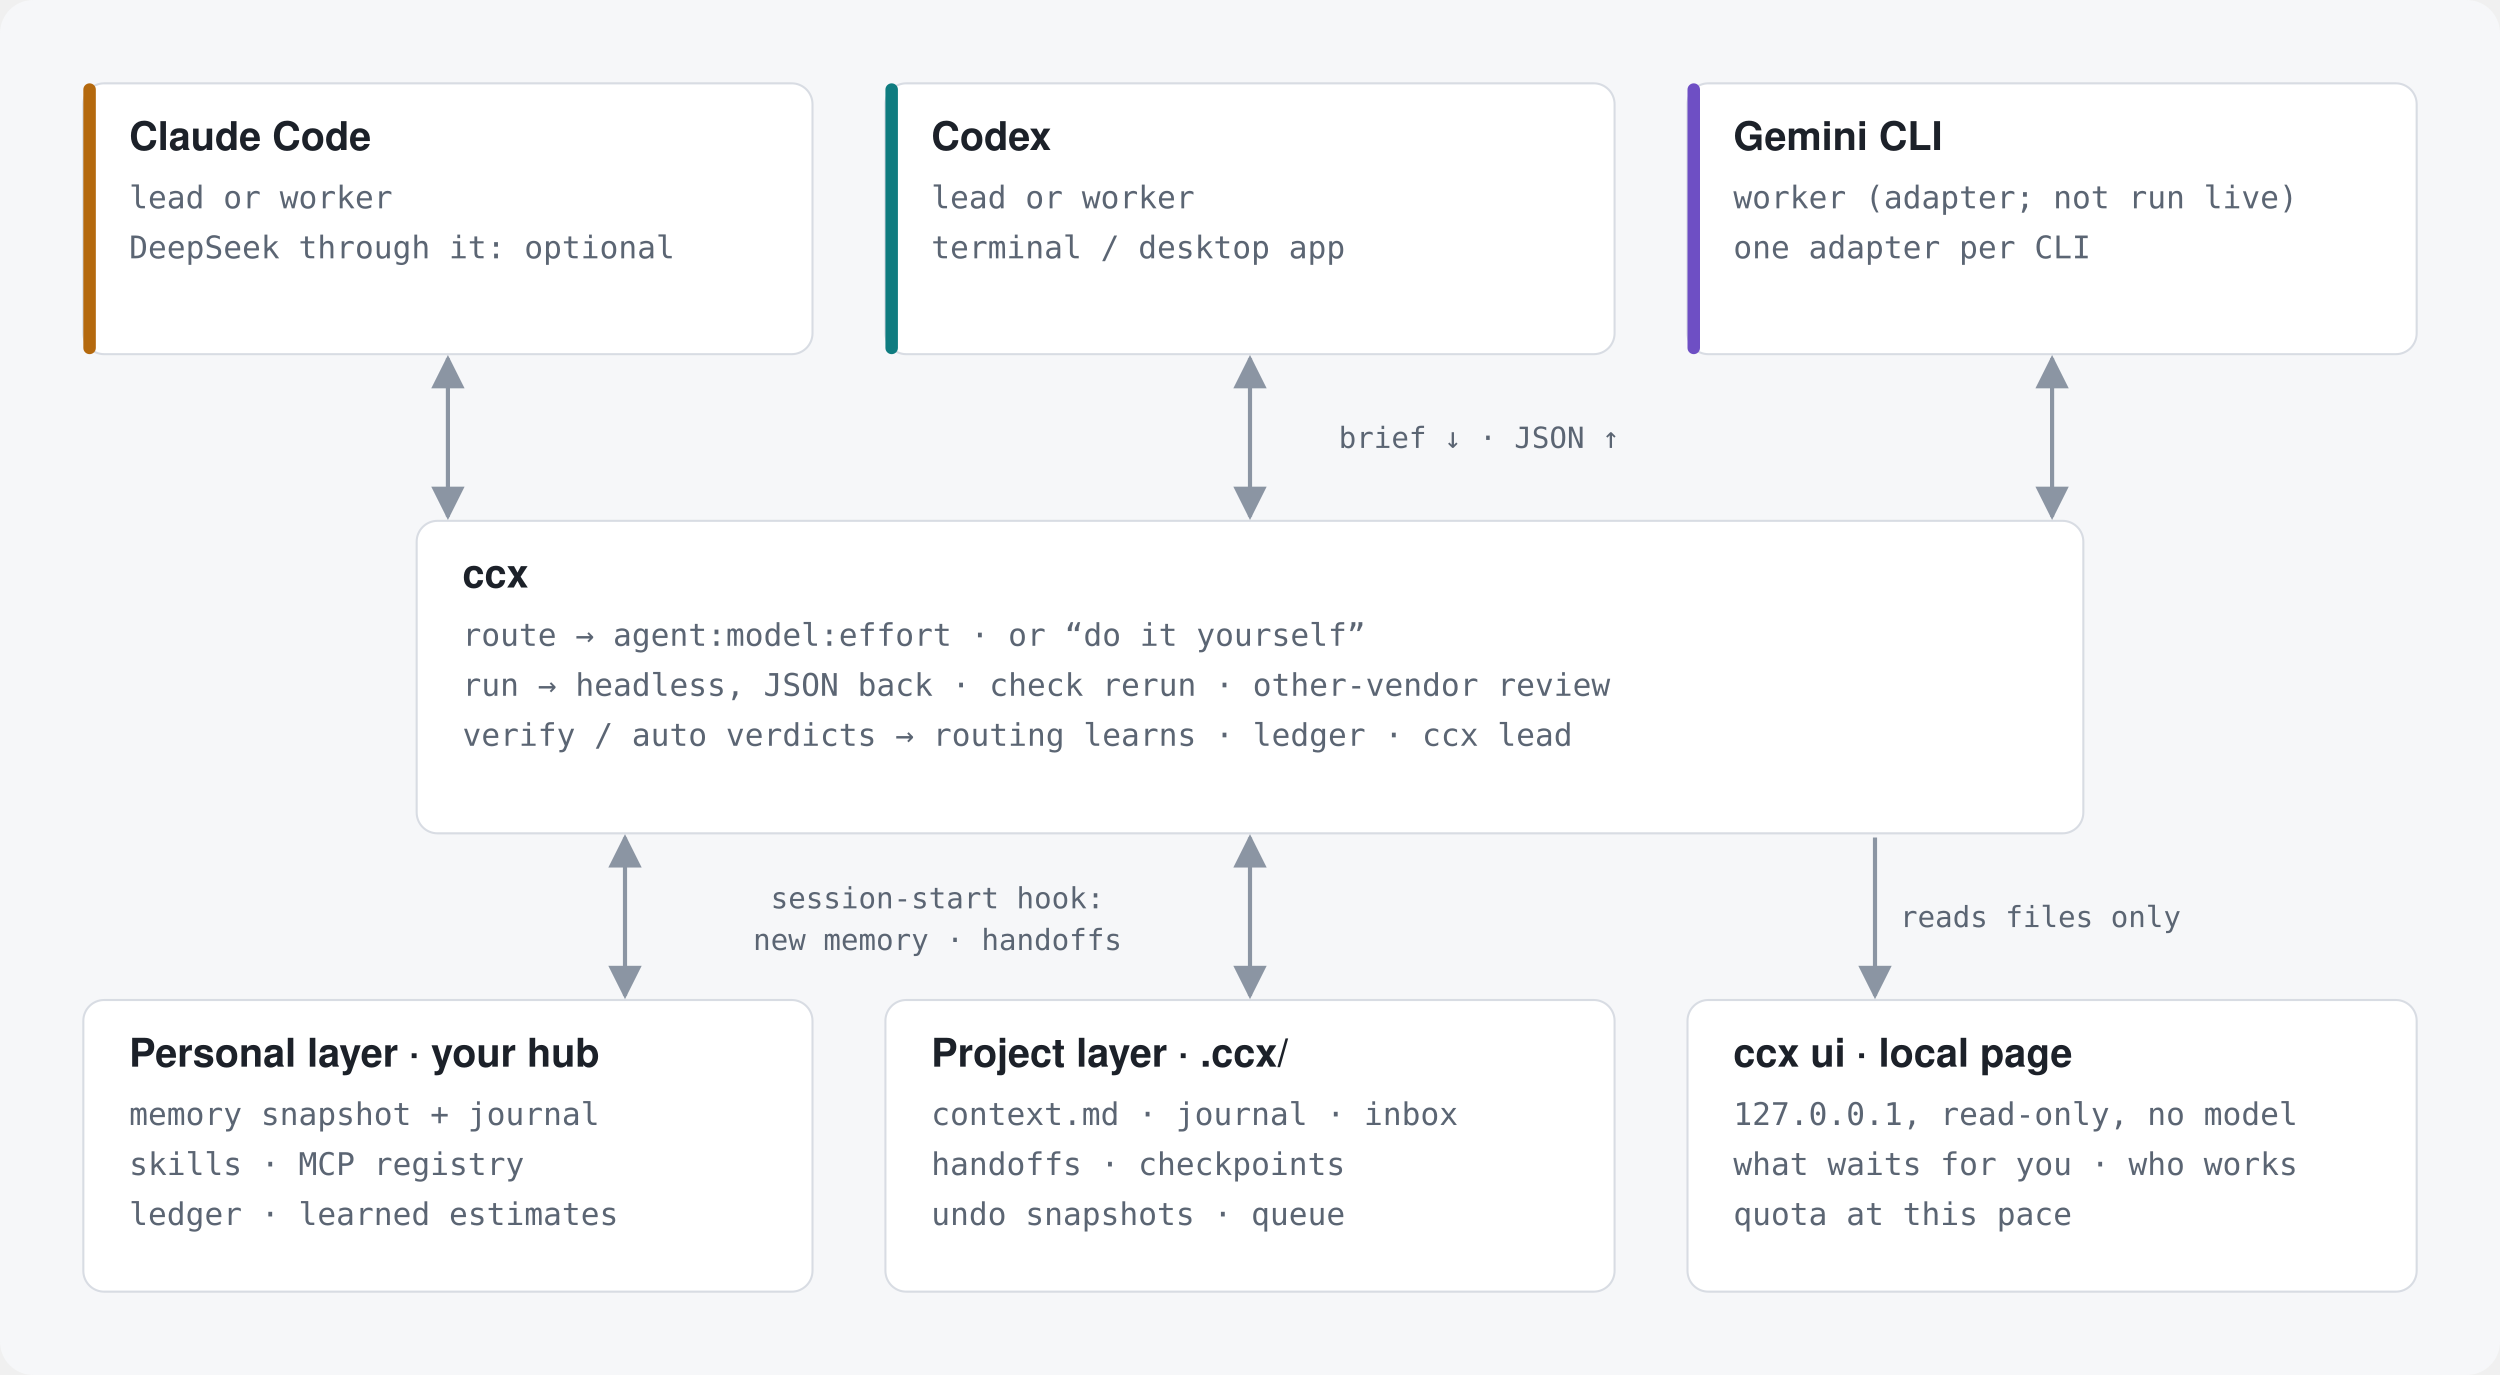
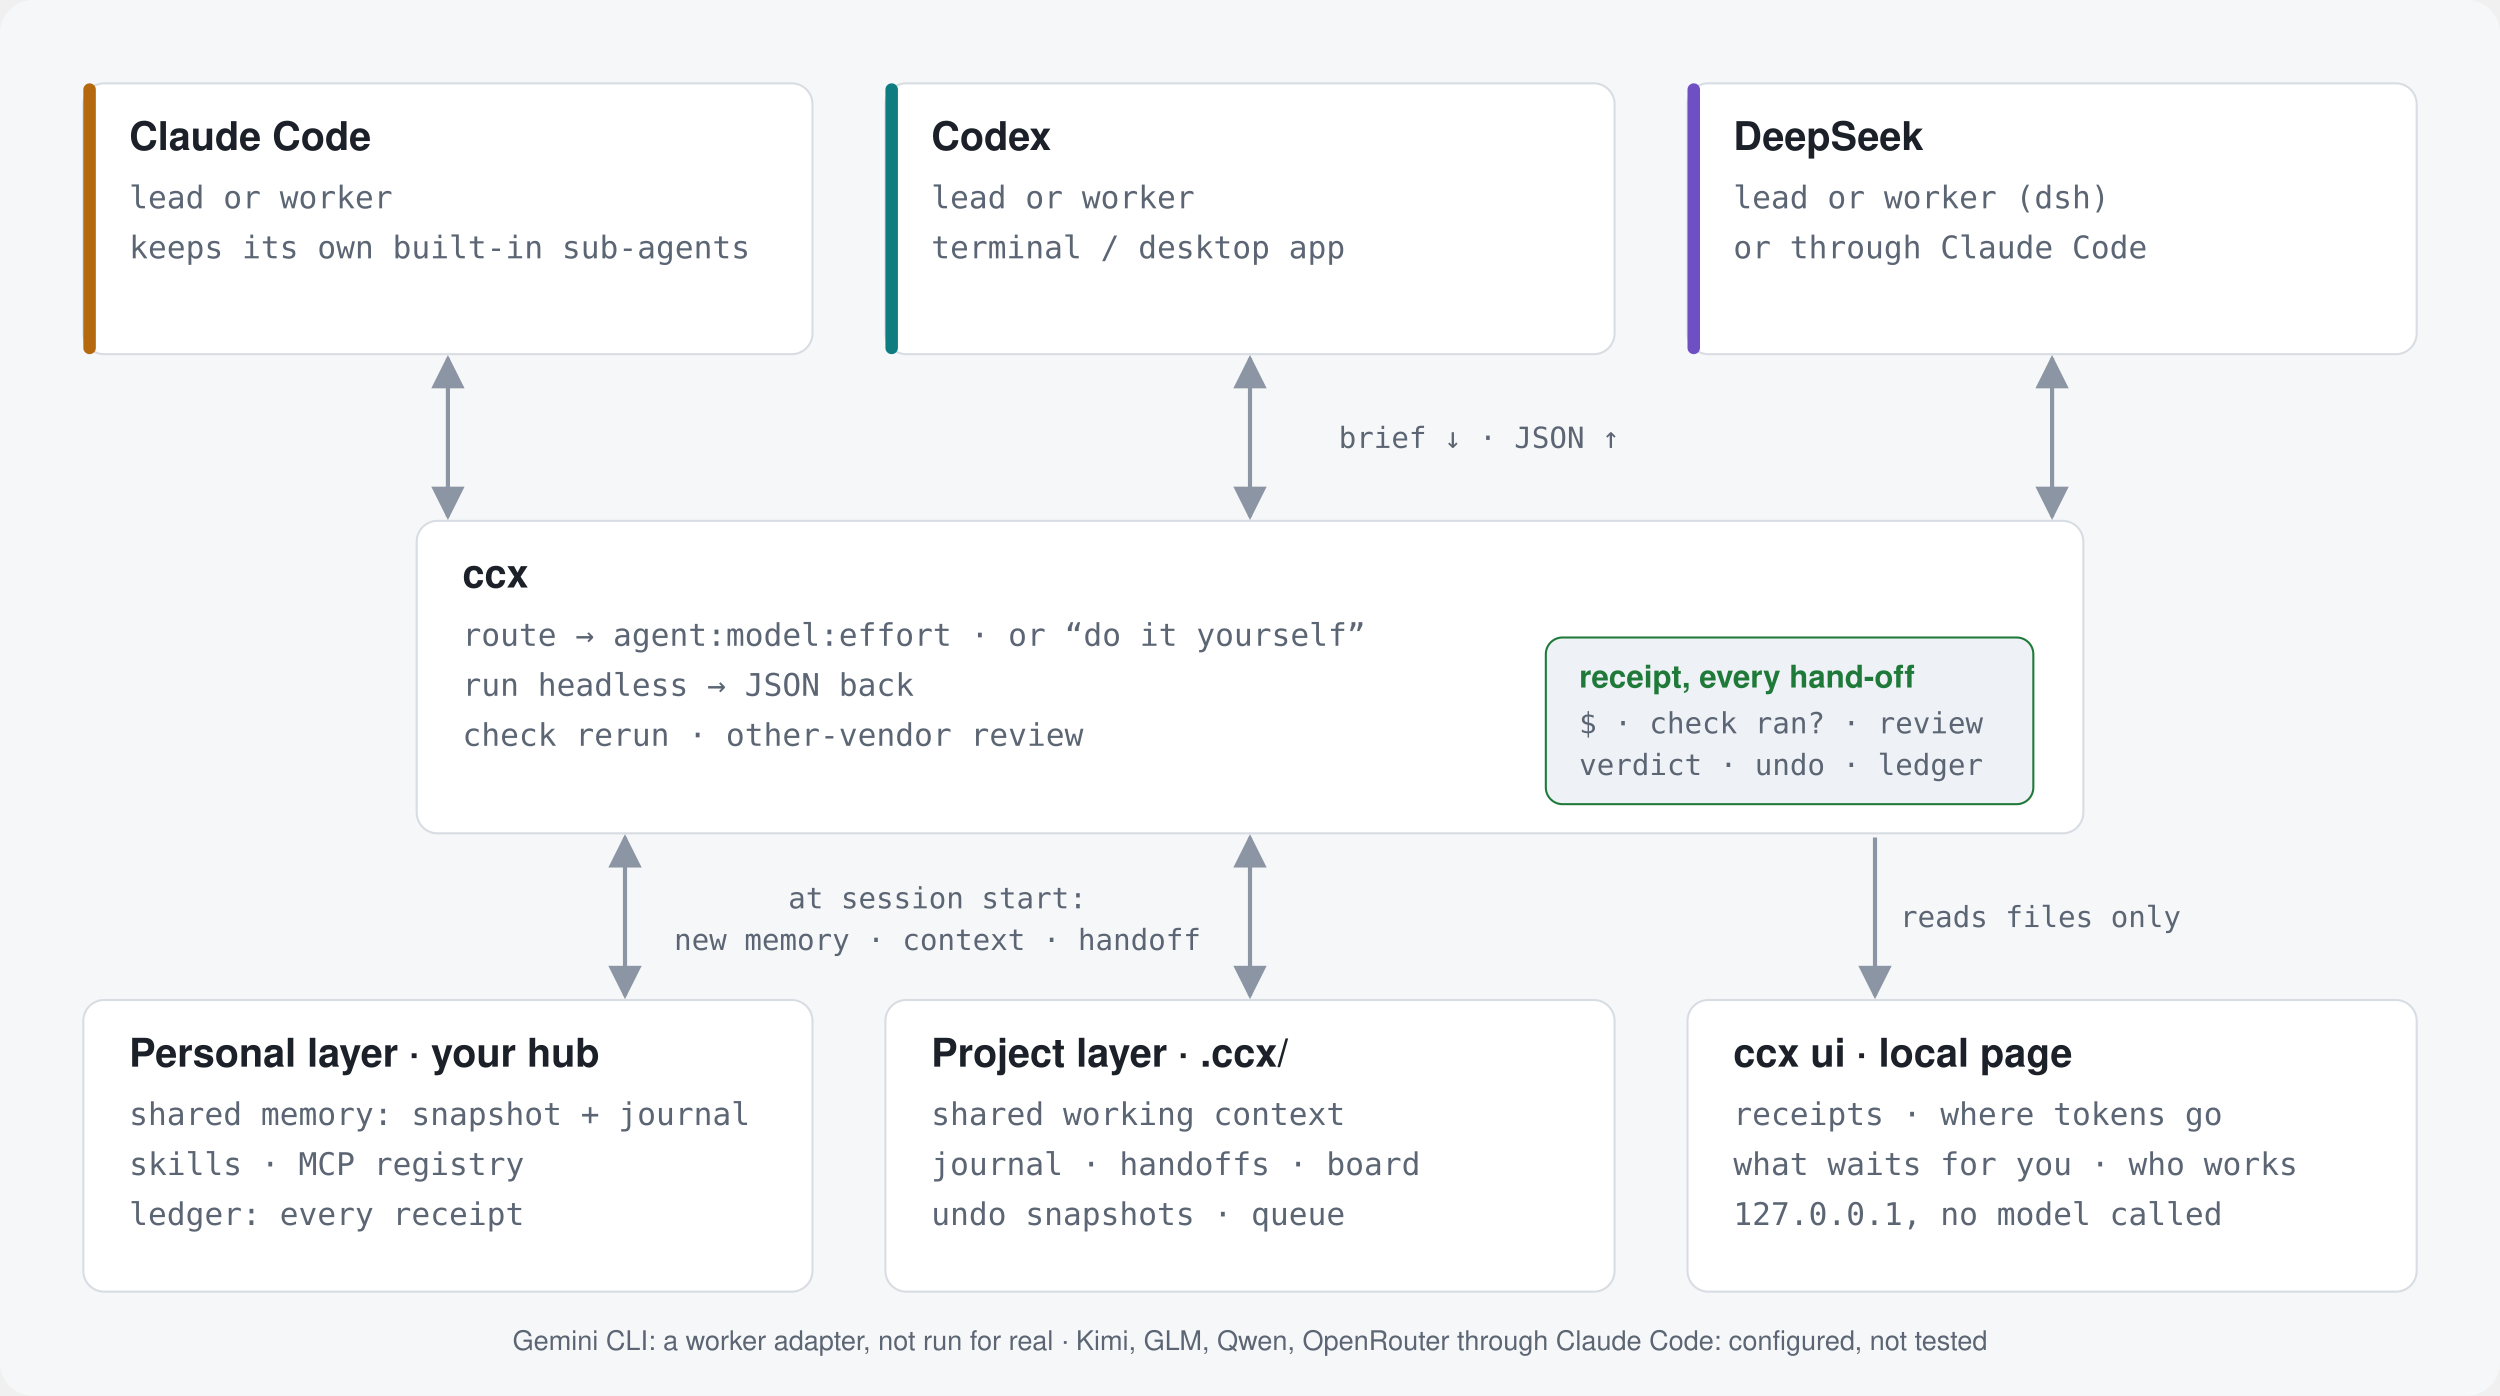
- <svg xmlns="http://www.w3.org/2000/svg" viewBox="0 0 1200 660" width="1200" height="660" role="img" aria-labelledby="t d">
+ <svg xmlns="http://www.w3.org/2000/svg" viewBox="0 0 1200 670" width="1200" height="670" role="img" aria-labelledby="t d">
  <defs>
    <marker id="a" viewBox="0 0 10 10" refX="9" refY="5" markerWidth="8" markerHeight="8" orient="auto-start-reverse">
      <path d="M0 0 L10 5 L0 10 z" fill="#8b95a3" />
    </marker>
  </defs>
-   <rect width="1200" height="660" rx="16" fill="#f6f7f9" />
+   <rect width="1200" height="670" rx="16" fill="#f6f7f9" />
  <rect x="40" y="40" width="350" height="130" rx="10" fill="#ffffff" stroke="#d8dce3" />
  <rect x="40" y="40" width="6" height="130" rx="3" fill="#b4690e" />
  <text x="62" y="72" font-size="19" font-weight="600" fill="#1c2129" font-family="-apple-system,&quot;Segoe UI&quot;,Helvetica,Arial,sans-serif">Claude Code</text>
  <text x="62" y="100" font-size="15" fill="#5b6573" font-family="ui-monospace,SFMono-Regular,&quot;Cascadia Mono&quot;,Menlo,Consolas,monospace">lead or worker</text>
-   <text x="62" y="124" font-size="15" fill="#5b6573" font-family="ui-monospace,SFMono-Regular,&quot;Cascadia Mono&quot;,Menlo,Consolas,monospace">DeepSeek through it: optional</text>
+   <text x="62" y="124" font-size="15" fill="#5b6573" font-family="ui-monospace,SFMono-Regular,&quot;Cascadia Mono&quot;,Menlo,Consolas,monospace">keeps its own built-in sub-agents</text>
  <rect x="425" y="40" width="350" height="130" rx="10" fill="#ffffff" stroke="#d8dce3" />
  <rect x="425" y="40" width="6" height="130" rx="3" fill="#0f7c80" />
  <text x="447" y="72" font-size="19" font-weight="600" fill="#1c2129" font-family="-apple-system,&quot;Segoe UI&quot;,Helvetica,Arial,sans-serif">Codex</text>
  <text x="447" y="100" font-size="15" fill="#5b6573" font-family="ui-monospace,SFMono-Regular,&quot;Cascadia Mono&quot;,Menlo,Consolas,monospace">lead or worker</text>
  <text x="447" y="124" font-size="15" fill="#5b6573" font-family="ui-monospace,SFMono-Regular,&quot;Cascadia Mono&quot;,Menlo,Consolas,monospace">terminal / desktop app</text>
  <rect x="810" y="40" width="350" height="130" rx="10" fill="#ffffff" stroke="#d8dce3" />
  <rect x="810" y="40" width="6" height="130" rx="3" fill="#6e4fc4" />
-   <text x="832" y="72" font-size="19" font-weight="600" fill="#1c2129" font-family="-apple-system,&quot;Segoe UI&quot;,Helvetica,Arial,sans-serif">Gemini CLI</text>
-   <text x="832" y="100" font-size="15" fill="#5b6573" font-family="ui-monospace,SFMono-Regular,&quot;Cascadia Mono&quot;,Menlo,Consolas,monospace">worker (adapter; not run live)</text>
-   <text x="832" y="124" font-size="15" fill="#5b6573" font-family="ui-monospace,SFMono-Regular,&quot;Cascadia Mono&quot;,Menlo,Consolas,monospace">one adapter per CLI</text>
+   <text x="832" y="72" font-size="19" font-weight="600" fill="#1c2129" font-family="-apple-system,&quot;Segoe UI&quot;,Helvetica,Arial,sans-serif">DeepSeek</text>
+   <text x="832" y="100" font-size="15" fill="#5b6573" font-family="ui-monospace,SFMono-Regular,&quot;Cascadia Mono&quot;,Menlo,Consolas,monospace">lead or worker (dsh)</text>
+   <text x="832" y="124" font-size="15" fill="#5b6573" font-family="ui-monospace,SFMono-Regular,&quot;Cascadia Mono&quot;,Menlo,Consolas,monospace">or through Claude Code</text>
  <rect x="200" y="250" width="800" height="150" rx="10" fill="#ffffff" stroke="#d8dce3" />
  <text x="222" y="282" font-size="19" font-weight="600" fill="#1c2129" font-family="-apple-system,&quot;Segoe UI&quot;,Helvetica,Arial,sans-serif">ccx</text>
  <text x="222" y="310" font-size="15" fill="#5b6573" font-family="ui-monospace,SFMono-Regular,&quot;Cascadia Mono&quot;,Menlo,Consolas,monospace">route → agent:model:effort · or “do it yourself”</text>
-   <text x="222" y="334" font-size="15" fill="#5b6573" font-family="ui-monospace,SFMono-Regular,&quot;Cascadia Mono&quot;,Menlo,Consolas,monospace">run → headless, JSON back · check rerun · other-vendor review</text>
-   <text x="222" y="358" font-size="15" fill="#5b6573" font-family="ui-monospace,SFMono-Regular,&quot;Cascadia Mono&quot;,Menlo,Consolas,monospace">verify / auto verdicts → routing learns · ledger · ccx lead</text>
+   <text x="222" y="334" font-size="15" fill="#5b6573" font-family="ui-monospace,SFMono-Regular,&quot;Cascadia Mono&quot;,Menlo,Consolas,monospace">run headless → JSON back</text>
+   <text x="222" y="358" font-size="15" fill="#5b6573" font-family="ui-monospace,SFMono-Regular,&quot;Cascadia Mono&quot;,Menlo,Consolas,monospace">check rerun · other-vendor review</text>
+   <rect x="742" y="306" width="234" height="80" rx="8" fill="#eef1f5" stroke="#1f7a3a" />
+   <text x="758" y="330" font-size="15" font-weight="600" fill="#1f7a3a" font-family="-apple-system,&quot;Segoe UI&quot;,Helvetica,Arial,sans-serif">receipt, every hand-off</text>
+   <text x="758" y="352" font-size="14" fill="#5b6573" font-family="ui-monospace,SFMono-Regular,&quot;Cascadia Mono&quot;,Menlo,Consolas,monospace">$ · check ran? · review</text>
+   <text x="758" y="372" font-size="14" fill="#5b6573" font-family="ui-monospace,SFMono-Regular,&quot;Cascadia Mono&quot;,Menlo,Consolas,monospace">verdict · undo · ledger</text>
  <rect x="40" y="480" width="350" height="140" rx="10" fill="#ffffff" stroke="#d8dce3" />
  <text x="62" y="512" font-size="19" font-weight="600" fill="#1c2129" font-family="-apple-system,&quot;Segoe UI&quot;,Helvetica,Arial,sans-serif">Personal layer · your hub</text>
-   <text x="62" y="540" font-size="15" fill="#5b6573" font-family="ui-monospace,SFMono-Regular,&quot;Cascadia Mono&quot;,Menlo,Consolas,monospace">memory snapshot + journal</text>
+   <text x="62" y="540" font-size="15" fill="#5b6573" font-family="ui-monospace,SFMono-Regular,&quot;Cascadia Mono&quot;,Menlo,Consolas,monospace">shared memory: snapshot + journal</text>
  <text x="62" y="564" font-size="15" fill="#5b6573" font-family="ui-monospace,SFMono-Regular,&quot;Cascadia Mono&quot;,Menlo,Consolas,monospace">skills · MCP registry</text>
-   <text x="62" y="588" font-size="15" fill="#5b6573" font-family="ui-monospace,SFMono-Regular,&quot;Cascadia Mono&quot;,Menlo,Consolas,monospace">ledger · learned estimates</text>
+   <text x="62" y="588" font-size="15" fill="#5b6573" font-family="ui-monospace,SFMono-Regular,&quot;Cascadia Mono&quot;,Menlo,Consolas,monospace">ledger: every receipt</text>
  <rect x="425" y="480" width="350" height="140" rx="10" fill="#ffffff" stroke="#d8dce3" />
  <text x="447" y="512" font-size="19" font-weight="600" fill="#1c2129" font-family="-apple-system,&quot;Segoe UI&quot;,Helvetica,Arial,sans-serif">Project layer · .ccx/</text>
-   <text x="447" y="540" font-size="15" fill="#5b6573" font-family="ui-monospace,SFMono-Regular,&quot;Cascadia Mono&quot;,Menlo,Consolas,monospace">context.md · journal · inbox</text>
-   <text x="447" y="564" font-size="15" fill="#5b6573" font-family="ui-monospace,SFMono-Regular,&quot;Cascadia Mono&quot;,Menlo,Consolas,monospace">handoffs · checkpoints</text>
+   <text x="447" y="540" font-size="15" fill="#5b6573" font-family="ui-monospace,SFMono-Regular,&quot;Cascadia Mono&quot;,Menlo,Consolas,monospace">shared working context</text>
+   <text x="447" y="564" font-size="15" fill="#5b6573" font-family="ui-monospace,SFMono-Regular,&quot;Cascadia Mono&quot;,Menlo,Consolas,monospace">journal · handoffs · board</text>
  <text x="447" y="588" font-size="15" fill="#5b6573" font-family="ui-monospace,SFMono-Regular,&quot;Cascadia Mono&quot;,Menlo,Consolas,monospace">undo snapshots · queue</text>
  <rect x="810" y="480" width="350" height="140" rx="10" fill="#ffffff" stroke="#d8dce3" />
  <text x="832" y="512" font-size="19" font-weight="600" fill="#1c2129" font-family="-apple-system,&quot;Segoe UI&quot;,Helvetica,Arial,sans-serif">ccx ui · local page</text>
-   <text x="832" y="540" font-size="15" fill="#5b6573" font-family="ui-monospace,SFMono-Regular,&quot;Cascadia Mono&quot;,Menlo,Consolas,monospace">127.0.0.1, read-only, no model</text>
+   <text x="832" y="540" font-size="15" fill="#5b6573" font-family="ui-monospace,SFMono-Regular,&quot;Cascadia Mono&quot;,Menlo,Consolas,monospace">receipts · where tokens go</text>
  <text x="832" y="564" font-size="15" fill="#5b6573" font-family="ui-monospace,SFMono-Regular,&quot;Cascadia Mono&quot;,Menlo,Consolas,monospace">what waits for you · who works</text>
-   <text x="832" y="588" font-size="15" fill="#5b6573" font-family="ui-monospace,SFMono-Regular,&quot;Cascadia Mono&quot;,Menlo,Consolas,monospace">quota at this pace</text>
+   <text x="832" y="588" font-size="15" fill="#5b6573" font-family="ui-monospace,SFMono-Regular,&quot;Cascadia Mono&quot;,Menlo,Consolas,monospace">127.0.0.1, no model called</text>
  <path d="M215 172 V 248" stroke="#8b95a3" stroke-width="2" fill="none" marker-end="url(#a)" marker-start="url(#a)" />
  <path d="M600 172 V 248" stroke="#8b95a3" stroke-width="2" fill="none" marker-end="url(#a)" marker-start="url(#a)" />
  <path d="M985 172 V 248" stroke="#8b95a3" stroke-width="2" fill="none" marker-end="url(#a)" marker-start="url(#a)" />
  <text x="600" y="215" font-size="14" fill="#5b6573" font-family="ui-monospace,SFMono-Regular,&quot;Cascadia Mono&quot;,Menlo,Consolas,monospace" text-anchor="middle" dx="110">brief ↓ · JSON ↑</text>
  <path d="M300 402 V 478" stroke="#8b95a3" stroke-width="2" fill="none" marker-end="url(#a)" marker-start="url(#a)" />
  <path d="M600 402 V 478" stroke="#8b95a3" stroke-width="2" fill="none" marker-end="url(#a)" marker-start="url(#a)" />
  <path d="M900 402 V 478" stroke="#8b95a3" stroke-width="2" fill="none" marker-end="url(#a)" />
-   <text x="450" y="436" font-size="14" fill="#5b6573" font-family="ui-monospace,SFMono-Regular,&quot;Cascadia Mono&quot;,Menlo,Consolas,monospace" text-anchor="middle">session-start hook:</text>
-   <text x="450" y="456" font-size="14" fill="#5b6573" font-family="ui-monospace,SFMono-Regular,&quot;Cascadia Mono&quot;,Menlo,Consolas,monospace" text-anchor="middle">new memory · handoffs</text>
+   <text x="450" y="436" font-size="14" fill="#5b6573" font-family="ui-monospace,SFMono-Regular,&quot;Cascadia Mono&quot;,Menlo,Consolas,monospace" text-anchor="middle">at session start:</text>
+   <text x="450" y="456" font-size="14" fill="#5b6573" font-family="ui-monospace,SFMono-Regular,&quot;Cascadia Mono&quot;,Menlo,Consolas,monospace" text-anchor="middle">new memory · context · handoff</text>
  <text x="900" y="445" font-size="14" fill="#5b6573" font-family="ui-monospace,SFMono-Regular,&quot;Cascadia Mono&quot;,Menlo,Consolas,monospace" dx="12">reads files only</text>
+   <text x="600" y="648" font-size="13" fill="#5b6573" font-family="-apple-system,&quot;Segoe UI&quot;,Helvetica,Arial,sans-serif" text-anchor="middle">Gemini CLI: a worker adapter, not run for real · Kimi, GLM, Qwen, OpenRouter through Claude Code: configured, not tested</text>
</svg>
